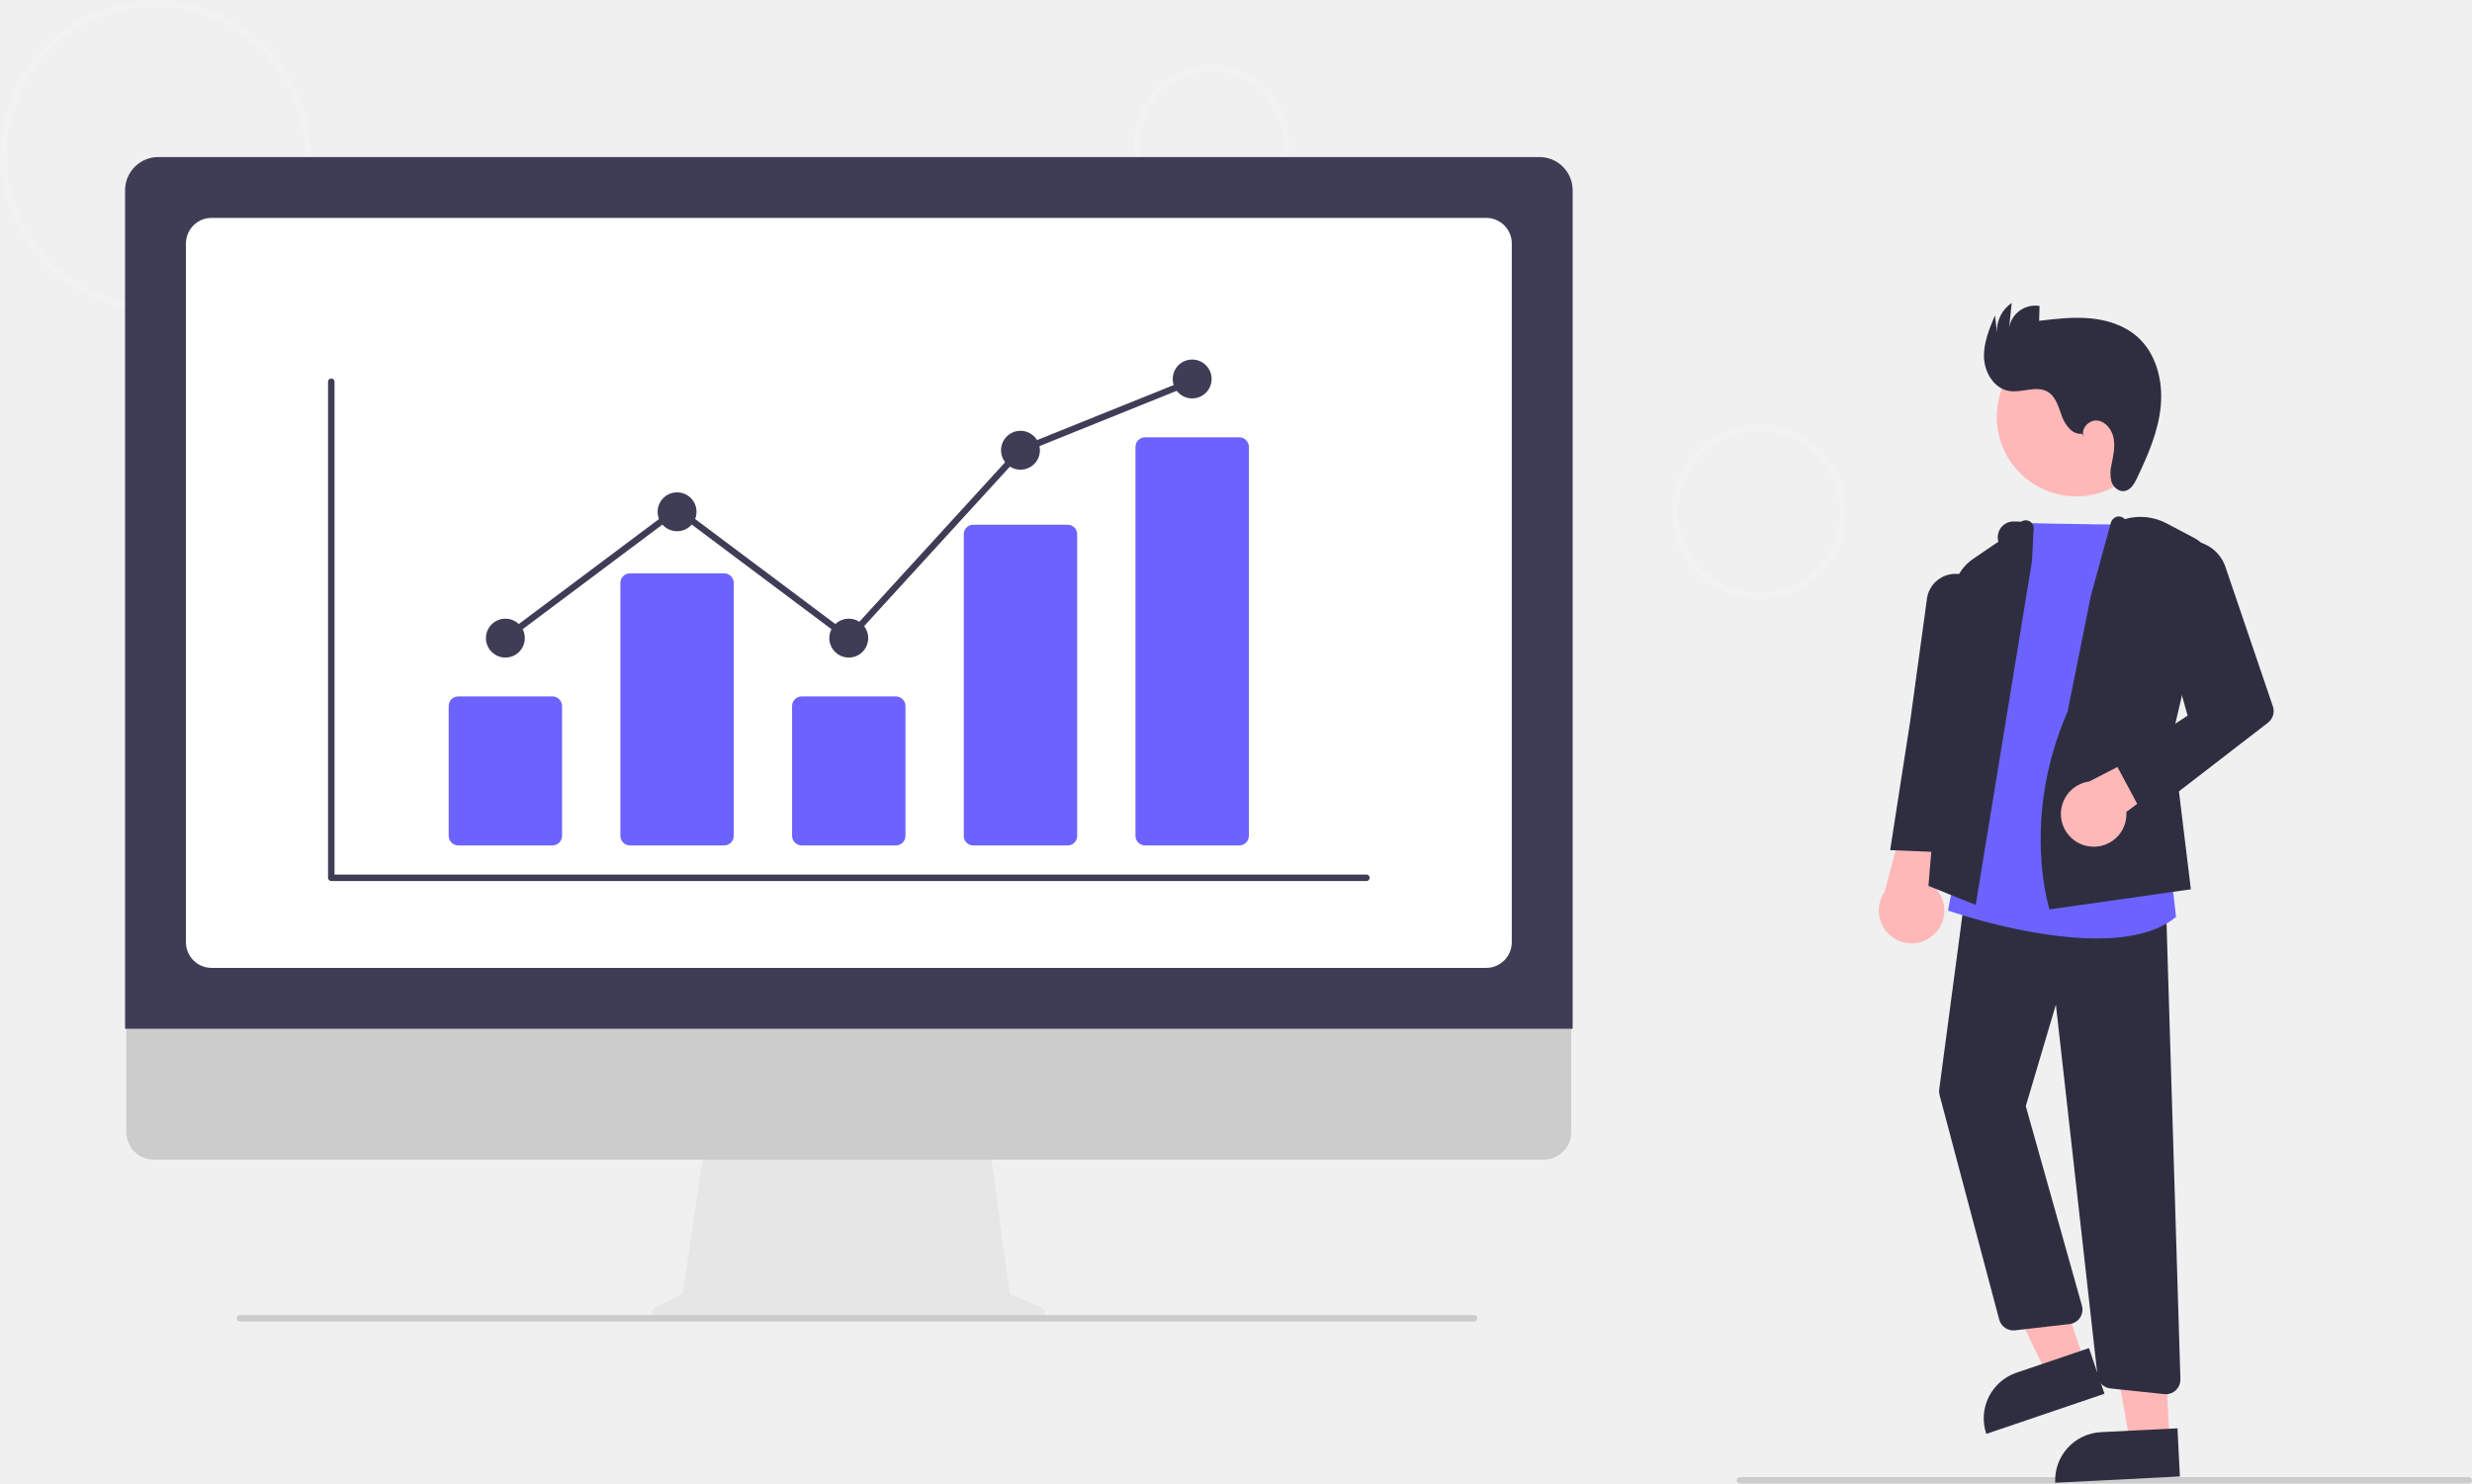
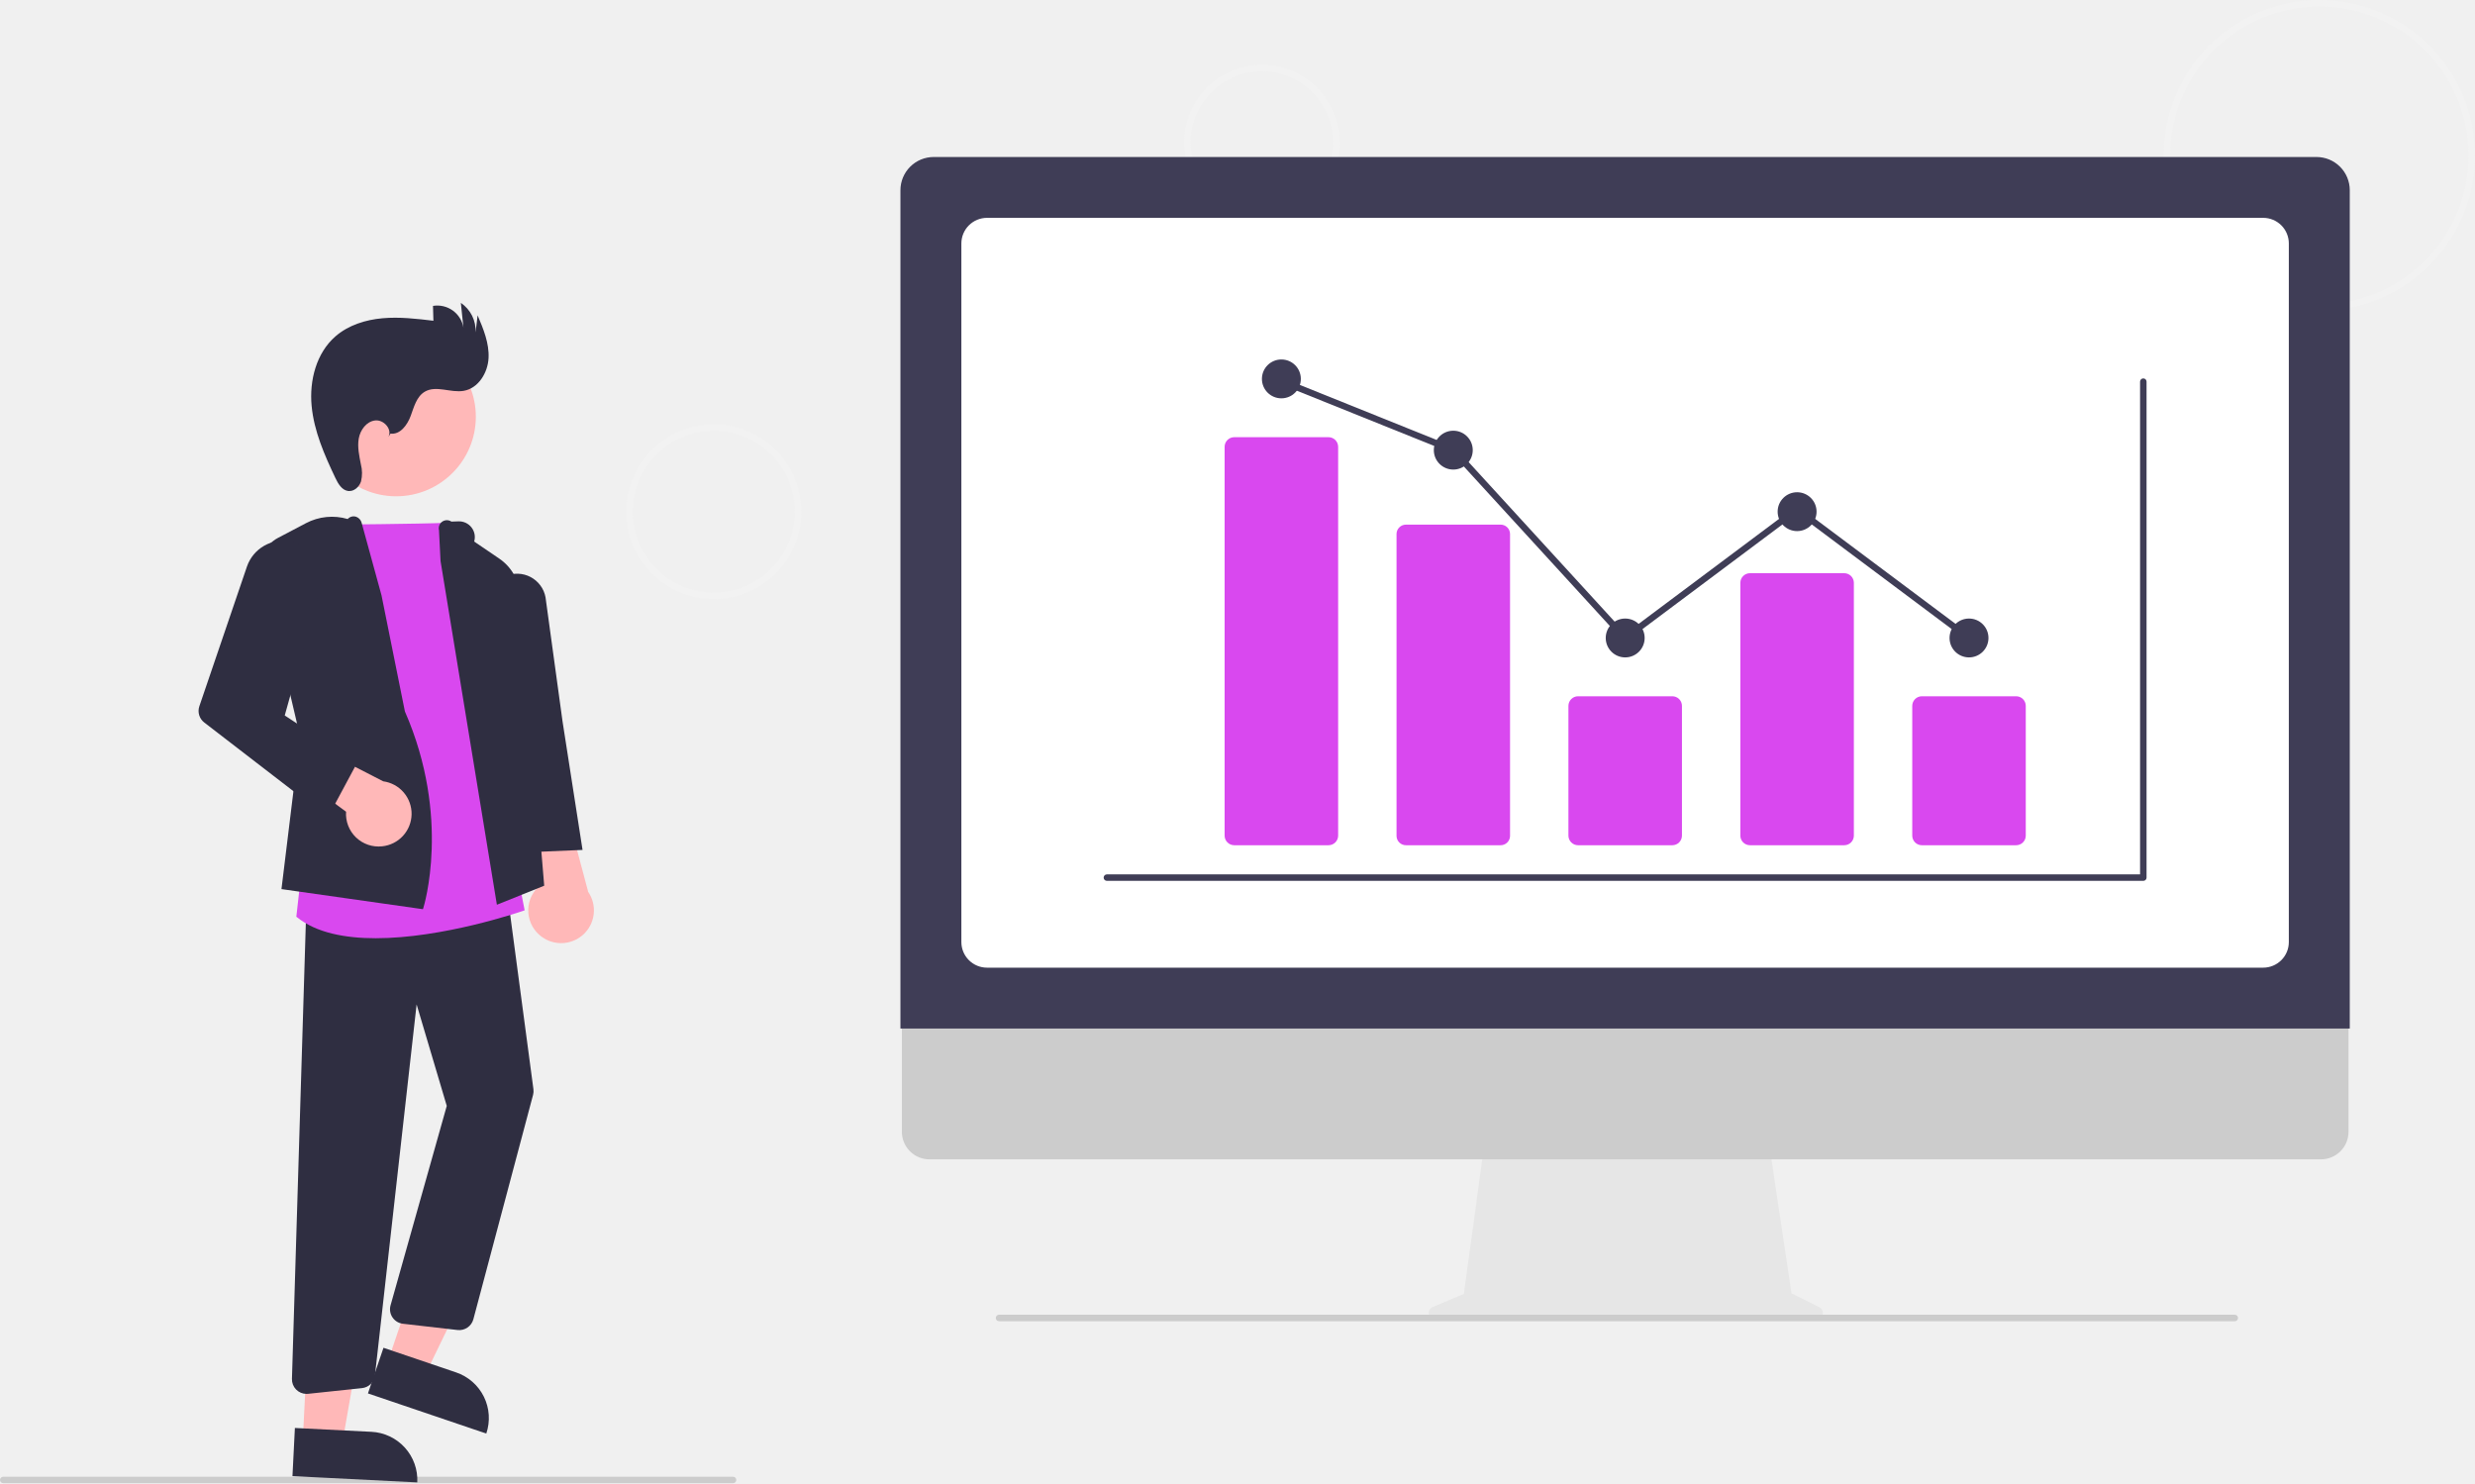
- <svg xmlns="http://www.w3.org/2000/svg" data-name="Layer 1" width="763.057" height="458" viewBox="0 0 763.057 458">
-   <path d="M266.472,317a48,48,0,1,1,48-48A48.054,48.054,0,0,1,266.472,317Zm0-94a46,46,0,1,0,46,46A46.052,46.052,0,0,0,266.472,223Z" transform="translate(-218.4715 -221)" fill="#f2f2f2" />
-   <path d="M592.472,289a24,24,0,1,1,24-24A24.027,24.027,0,0,1,592.472,289Zm0-46a22,22,0,1,0,22,22A22.025,22.025,0,0,0,592.472,243Z" transform="translate(-218.4715 -221)" fill="#f2f2f2" />
-   <path d="M761.472,406a27,27,0,1,1,27-27A27.031,27.031,0,0,1,761.472,406Zm0-52a25,25,0,1,0,25,25A25.028,25.028,0,0,0,761.472,354Z" transform="translate(-218.4715 -221)" fill="#f2f2f2" />
-   <path d="M980.528,679h-225a1,1,0,0,1,0-2h225a1,1,0,0,1,0,2Z" transform="translate(-218.4715 -221)" fill="#ccc" />
-   <circle cx="640.917" cy="128.686" r="24.561" fill="#ffb8b8" />
-   <polygon points="643.465 420.343 631.857 424.285 611.124 381.386 628.257 375.567 643.465 420.343" fill="#ffb8b8" />
-   <path d="M843.072,642.981h23.644a0,0,0,0,1,0,0v14.887a0,0,0,0,1,0,0H828.185a0,0,0,0,1,0,0v0A14.887,14.887,0,0,1,843.072,642.981Z" transform="translate(-382.6317 86.1046) rotate(-18.76035)" fill="#2f2e41" />
-   <polygon points="669.694 444.575 657.45 445.19 649.249 398.255 667.321 397.346 669.694 444.575" fill="#ffb8b8" />
-   <path d="M867.368,662.902h23.644a0,0,0,0,1,0,0v14.887a0,0,0,0,1,0,0H852.481a0,0,0,0,1,0,0v0A14.887,14.887,0,0,1,867.368,662.902Z" transform="translate(-251.0201 -176.3984) rotate(-2.87712)" fill="#2f2e41" />
-   <path d="M815.3,509.63a10.056,10.056,0,0,0-.468-15.412l11.674-33.774-17.992,4.598L800.188,496.409a10.11,10.11,0,0,0,15.113,13.221Z" transform="translate(-218.4715 -221)" fill="#ffb8b8" />
-   <path d="M887.021,651.424a4.544,4.544,0,0,1-.474-.025l-16.621-1.76a4.472,4.472,0,0,1-3.998-3.974L853.084,531.155l-9.294,31.335,17.329,61.583a4.5,4.5,0,0,1-3.818,5.689l-16.848,1.937a4.523,4.523,0,0,1-4.863-3.315l-18.409-69.303a4.482,4.482,0,0,1-.111-1.748l8.274-62.199,61.714,4.949,4.462,146.703a4.5,4.5,0,0,1-4.498,4.638Z" transform="translate(-218.4715 -221)" fill="#2f2e41" />
-   <path d="M865.688,510.719c-20.676,0-44.084-7.989-45.502-8.479l-.41-.142L843.101,382.413l.429.018c9.244.375,34.469.567,34.723.569l.453.003,9.723,105.619,1.738,15.449-.213.172C884.006,509.052,875.132,510.719,865.688,510.719Z" transform="translate(-218.4715 -221)" fill="#6c63ff" />
-   <path d="M828.336,500.375,813.747,494.499l7.436-89.944a14.856,14.856,0,0,1,6.474-11.104l7.677-5.225v0a4.868,4.868,0,0,1,4.827-6.24l2.199.071a2.5,2.5,0,0,1,3.827,2.661l-.483,9.529Z" transform="translate(-218.4715 -221)" fill="#2f2e41" />
-   <path d="M820.974,484.251l-19.049-.802,6.171-39.692,5.113-37.349a8.924,8.924,0,0,1,11.578-7.846h0a8.917,8.917,0,0,1,6.174,9.647l-5.18,40.467Z" transform="translate(-218.4715 -221)" fill="#2f2e41" />
-   <path d="M851.136,501.751l-.129-.401c-.088-.274-8.673-27.812,5.691-60.672l7.203-35.826,6.156-22.495a2.689,2.689,0,0,1,1.631-1.773,2.477,2.477,0,0,1,2.649.68l0,0a17.198,17.198,0,0,1,12.86,1.286l8.645,4.554a9.815,9.815,0,0,1,4.982,10.923l-11.815,50.423,5.744,47.097Z" transform="translate(-218.4715 -221)" fill="#2f2e41" />
-   <path d="M863.716,482.338a10.056,10.056,0,0,0,11.118-10.684l26.756-19.821-9.353-4.434-28.851,14.862a10.11,10.11,0,0,0,.33,20.077Z" transform="translate(-218.4715 -221)" fill="#ffb8b8" />
-   <path d="M880.491,473.465l-9.037-16.869,22.287-14.668-10.876-39.01A11.795,11.795,0,0,1,891.895,388.187h0a11.827,11.827,0,0,1,13.5,7.764l14.675,43.135a4.499,4.499,0,0,1-1.512,5.013Z" transform="translate(-218.4715 -221)" fill="#2f2e41" />
-   <path d="M861.127,354.895c-2.944.383-5.165-2.629-6.195-5.414s-1.815-6.027-4.375-7.531c-3.497-2.055-7.972.417-11.971-.261-4.516-.766-7.453-5.552-7.683-10.127s1.591-8.975,3.377-13.194l.624,5.242a10.396,10.396,0,0,1,4.543-9.087l-.804,7.692a8.164,8.164,0,0,1,9.392-6.756l-.127,4.583c5.216-.62,10.479-1.241,15.711-.769s10.5,2.128,14.466,5.574c5.932,5.154,8.098,13.641,7.371,21.465s-3.957,15.175-7.323,22.275c-.847,1.787-2.018,3.802-3.982,4.03-1.765.204-3.379-1.271-3.928-2.96a10.73,10.73,0,0,1,.048-5.271c.496-2.637,1.122-5.333.655-7.976s-2.368-5.254-5.032-5.578-5.39,2.721-4.109,5.079Z" transform="translate(-218.4715 -221)" fill="#2f2e41" />
-   <path d="M539.781,624.577l-9.561-4.026-6.559-47.928H436.322l-7.109,47.732-8.554,4.277a2.031,2.031,0,0,0,.908,3.848H538.994A2.031,2.031,0,0,0,539.781,624.577Z" transform="translate(-218.4715 -221)" fill="#e6e6e6" />
-   <path d="M694.991,579h-429.038a8.5,8.5,0,0,1-8.481-8.5V510h446v60.5A8.5,8.5,0,0,1,694.991,579Z" transform="translate(-218.4715 -221)" fill="#ccc" />
-   <path d="M703.92,538.594H257.08V279.727a10.258,10.258,0,0,1,10.247-10.247H693.673A10.259,10.259,0,0,1,703.92,279.727Z" transform="translate(-218.4715 -221)" fill="#3f3d56" />
-   <path d="M677.232,519.805H283.768a7.908,7.908,0,0,1-7.9-7.899V296.168a7.909,7.909,0,0,1,7.9-7.9H677.232a7.909,7.909,0,0,1,7.9,7.9v215.737A7.908,7.908,0,0,1,677.232,519.805Z" transform="translate(-218.4715 -221)" fill="#fff" />
-   <path d="M673.528,628.98h-381a1,1,0,0,1,0-2h381a1,1,0,0,1,0,2Z" transform="translate(-218.4715 -221)" fill="#ccc" />
-   <path d="M640.268,493H320.732a1,1,0,0,1-1-1V338.847a1,1,0,0,1,2,0V491h318.535a1,1,0,0,1,0,2Z" transform="translate(-218.4715 -221)" fill="#3f3d56" />
-   <path d="M389.003,482H359.94a2.972,2.972,0,0,1-2.969-2.968V438.968A2.972,2.972,0,0,1,359.94,436h29.063a2.972,2.972,0,0,1,2.969,2.968v40.063A2.972,2.972,0,0,1,389.003,482Z" transform="translate(-218.4715 -221)" fill="#6c63ff" />
-   <path d="M442.003,482H412.94a2.972,2.972,0,0,1-2.969-2.968V400.968A2.972,2.972,0,0,1,412.94,398h29.063a2.972,2.972,0,0,1,2.969,2.968v78.063A2.972,2.972,0,0,1,442.003,482Z" transform="translate(-218.4715 -221)" fill="#6c63ff" />
-   <path d="M495.003,482H465.94a2.972,2.972,0,0,1-2.969-2.968V438.968A2.972,2.972,0,0,1,465.94,436h29.063a2.972,2.972,0,0,1,2.969,2.968v40.063A2.972,2.972,0,0,1,495.003,482Z" transform="translate(-218.4715 -221)" fill="#6c63ff" />
-   <path d="M548.003,482H518.94a2.907,2.907,0,0,1-2.969-2.834V385.834A2.907,2.907,0,0,1,518.94,383h29.063a2.907,2.907,0,0,1,2.969,2.834v93.332A2.907,2.907,0,0,1,548.003,482Z" transform="translate(-218.4715 -221)" fill="#6c63ff" />
-   <path d="M601.003,482H571.94a2.972,2.972,0,0,1-2.969-2.968V358.968A2.972,2.972,0,0,1,571.94,356h29.063a2.972,2.972,0,0,1,2.969,2.968V479.032A2.972,2.972,0,0,1,601.003,482Z" transform="translate(-218.4715 -221)" fill="#6c63ff" />
-   <circle cx="156" cy="197" r="6" fill="#3f3d56" />
-   <circle cx="209" cy="158" r="6" fill="#3f3d56" />
-   <circle cx="262" cy="197" r="6" fill="#3f3d56" />
-   <circle cx="315" cy="139" r="6" fill="#3f3d56" />
-   <circle cx="368" cy="117" r="6" fill="#3f3d56" />
-   <polygon points="262.126 198.344 209 158.552 156.6 197.8 155.4 196.2 209 156.053 261.874 195.656 314.415 138.158 314.626 138.072 367.626 116.718 368.374 118.573 315.585 139.842 262.126 198.344" fill="#3f3d56" />
+ <svg xmlns="http://www.w3.org/2000/svg" width="554" height="332" viewBox="0 0 554 332" fill="none">
+   <g clip-path="url(#clip0_50_2)">
+     <path d="M519.151 69.59C526.043 69.59 532.781 67.549 538.512 63.726C544.243 59.902 548.71 54.468 551.347 48.11C553.985 41.752 554.675 34.756 553.33 28.007C551.986 21.257 548.667 15.057 543.793 10.191C538.919 5.325 532.71 2.011 525.949 0.669C519.189 -0.674 512.182 0.015 505.814 2.649C499.447 5.282 494.004 9.742 490.175 15.464C486.345 21.186 484.301 27.913 484.301 34.795C484.312 44.02 487.987 52.864 494.52 59.387C501.053 65.91 509.911 69.579 519.151 69.59ZM519.151 1.45C525.756 1.45 532.213 3.405 537.705 7.069C543.197 10.733 547.478 15.941 550.006 22.034C552.534 28.127 553.195 34.832 551.906 41.3C550.618 47.768 547.437 53.71 542.766 58.373C538.095 63.037 532.145 66.212 525.666 67.499C519.188 68.786 512.473 68.125 506.37 65.602C500.268 63.078 495.052 58.804 491.382 53.32C487.712 47.837 485.753 41.39 485.753 34.795C485.764 25.954 489.285 17.479 495.546 11.227C501.807 4.976 510.296 1.46 519.151 1.45Z" fill="#F2F2F2" />
+     <path d="M282.466 49.293C285.912 49.293 289.281 48.272 292.147 46.361C295.012 44.449 297.245 41.732 298.564 38.553C299.883 35.374 300.228 31.876 299.556 28.501C298.883 25.126 297.224 22.026 294.787 19.593C292.35 17.16 289.245 15.503 285.865 14.832C282.485 14.161 278.982 14.505 275.798 15.822C272.614 17.139 269.892 19.369 267.978 22.23C266.063 25.091 265.041 28.454 265.041 31.895C265.046 36.508 266.884 40.93 270.151 44.191C273.417 47.453 277.846 49.287 282.466 49.293ZM282.466 15.948C285.625 15.948 288.713 16.883 291.34 18.635C293.966 20.388 296.014 22.878 297.223 25.792C298.432 28.706 298.748 31.913 298.132 35.006C297.515 38.1 295.994 40.941 293.76 43.172C291.526 45.402 288.68 46.921 285.582 47.536C282.484 48.152 279.272 47.836 276.353 46.629C273.435 45.422 270.94 43.378 269.185 40.755C267.43 38.133 266.493 35.049 266.493 31.895C266.498 27.667 268.182 23.613 271.177 20.624C274.171 17.634 278.231 15.952 282.466 15.948Z" fill="#F2F2F2" />
+     <path d="M159.767 134.105C163.644 134.105 167.434 132.957 170.658 130.806C173.882 128.656 176.394 125.599 177.878 122.023C179.362 118.446 179.75 114.511 178.993 110.714C178.237 106.918 176.37 103.43 173.629 100.693C170.887 97.956 167.394 96.092 163.592 95.337C159.789 94.582 155.848 94.969 152.266 96.451C148.684 97.932 145.622 100.44 143.468 103.659C141.314 106.878 140.165 110.662 140.165 114.533C140.17 119.722 142.238 124.697 145.913 128.366C149.588 132.035 154.57 134.099 159.767 134.105ZM159.767 96.41C163.357 96.41 166.866 97.473 169.851 99.465C172.836 101.456 175.163 104.286 176.536 107.598C177.91 110.909 178.27 114.553 177.569 118.068C176.869 121.584 175.14 124.813 172.602 127.347C170.063 129.882 166.829 131.608 163.308 132.307C159.787 133.006 156.138 132.647 152.821 131.276C149.505 129.904 146.67 127.581 144.676 124.601C142.681 121.621 141.617 118.117 141.617 114.533C141.622 109.728 143.536 105.122 146.939 101.724C150.342 98.327 154.955 96.416 159.767 96.41Z" fill="#F2F2F2" />
+     <path d="M0.726 332H164.082C164.275 332 164.459 331.924 164.596 331.788C164.732 331.652 164.808 331.467 164.808 331.275C164.808 331.083 164.732 330.898 164.596 330.762C164.459 330.627 164.275 330.55 164.082 330.55H0.726C0.534 330.55 0.349 330.627 0.213 330.762C0.077 330.898 9.15527e-05 331.083 9.15527e-05 331.275C9.15527e-05 331.467 0.077 331.652 0.213 331.788C0.349 331.924 0.534 332 0.726 332Z" fill="#CCCCCC" />
+     <path d="M88.677 111.087C78.829 111.087 70.845 103.116 70.845 93.283C70.845 83.45 78.829 75.479 88.677 75.479C98.525 75.479 106.509 83.45 106.509 93.283C106.509 103.116 98.525 111.087 88.677 111.087Z" fill="#FFB8B8" />
+     <path d="M86.827 304.703L95.255 307.56L110.307 276.463L97.868 272.245L86.827 304.703Z" fill="#FFB8B8" />
+     <path d="M102.093 307.198L85.839 301.686L82.362 311.904L108.851 320.887C109.307 319.545 109.494 318.126 109.402 316.712C109.309 315.298 108.939 313.916 108.311 312.645C107.684 311.374 106.811 310.238 105.744 309.304C104.677 308.369 103.437 307.654 102.093 307.198Z" fill="#2F2E41" />
+     <path d="M67.784 322.268L76.673 322.714L82.628 288.691L69.507 288.032L67.784 322.268Z" fill="#FFB8B8" />
+     <path d="M83.151 320.497L66.007 319.637L65.464 330.414L93.403 331.816C93.474 330.401 93.266 328.985 92.789 327.651C92.312 326.316 91.577 325.088 90.625 324.037C89.673 322.986 88.523 322.132 87.241 321.525C85.958 320.917 84.569 320.568 83.151 320.497Z" fill="#2F2E41" />
+     <path d="M120.686 209.225C119.889 208.517 119.257 207.642 118.835 206.663C118.413 205.684 118.211 204.625 118.243 203.56C118.276 202.495 118.542 201.45 119.022 200.498C119.503 199.547 120.187 198.712 121.026 198.053L112.55 173.57L125.612 176.903L131.658 199.641C132.674 201.122 133.11 202.922 132.885 204.702C132.66 206.482 131.788 208.118 130.436 209.299C129.083 210.481 127.344 211.125 125.547 211.112C123.75 211.098 122.02 210.427 120.686 209.225Z" fill="#FFB8B8" />
+     <path d="M68.615 312.01C68.73 312.01 68.845 312.004 68.959 311.992L81.026 310.716C81.767 310.642 82.46 310.315 82.989 309.79C83.517 309.266 83.849 308.576 83.929 307.836L93.254 224.829L100.002 247.543L87.421 292.184C87.293 292.639 87.265 293.116 87.34 293.582C87.415 294.049 87.59 294.493 87.853 294.885C88.117 295.278 88.463 295.608 88.867 295.854C89.27 296.099 89.723 296.254 90.193 296.308L102.425 297.712C103.204 297.798 103.988 297.603 104.635 297.162C105.283 296.722 105.751 296.064 105.956 295.309L119.321 245.072C119.431 244.659 119.459 244.228 119.402 243.805L113.395 198.718L68.589 202.305L65.349 308.649C65.336 309.085 65.41 309.52 65.568 309.927C65.726 310.334 65.965 310.706 66.269 311.019C66.574 311.333 66.939 311.582 67.341 311.752C67.744 311.923 68.177 312.01 68.615 312.01Z" fill="#2F2E41" />
+     <path d="M84.103 210.014C99.114 210.014 116.11 204.223 117.139 203.868L117.436 203.765L100.502 117.007L100.19 117.02C93.479 117.291 75.165 117.431 74.981 117.432L74.652 117.435L67.593 193.997L66.331 205.195L66.486 205.32C70.804 208.806 77.246 210.014 84.103 210.014Z" fill="#D948EF" />
+     <path d="M111.222 202.517L121.814 198.257L116.416 133.057C116.286 131.45 115.796 129.892 114.982 128.499C114.169 127.106 113.052 125.913 111.715 125.009L106.141 121.221C106.299 120.686 106.327 120.121 106.224 119.572C106.12 119.024 105.888 118.508 105.546 118.066C105.204 117.625 104.762 117.271 104.256 117.033C103.75 116.795 103.195 116.68 102.637 116.698L101.04 116.75C100.737 116.545 100.379 116.437 100.013 116.44C99.647 116.443 99.29 116.556 98.99 116.764C98.689 116.973 98.459 117.267 98.329 117.609C98.199 117.95 98.176 118.323 98.262 118.678L98.612 125.586L111.222 202.517Z" fill="#2F2E41" />
+     <path d="M116.567 190.828L130.397 190.247L125.917 161.474L122.204 134.4C122.131 133.428 121.839 132.485 121.35 131.641C120.86 130.798 120.186 130.076 119.378 129.529C118.57 128.982 117.648 128.624 116.682 128.483C115.716 128.342 114.73 128.42 113.799 128.713C112.348 129.168 111.104 130.117 110.284 131.396C109.464 132.675 109.122 134.2 109.316 135.706L113.076 165.04L116.567 190.828Z" fill="#2F2E41" />
+     <path d="M94.668 203.514L94.762 203.223C94.826 203.024 101.059 183.063 90.63 159.243L85.401 133.273L80.931 116.967C80.848 116.675 80.697 116.407 80.491 116.184C80.286 115.961 80.031 115.789 79.747 115.682C79.413 115.566 79.053 115.552 78.711 115.639C78.369 115.727 78.061 115.913 77.824 116.175C74.709 115.262 71.36 115.596 68.488 117.107L62.211 120.408C60.816 121.142 59.704 122.318 59.049 123.75C58.395 125.183 58.235 126.793 58.595 128.326L67.173 164.877L63.003 199.017L94.668 203.514Z" fill="#2F2E41" />
+     <path d="M85.535 189.441C84.474 189.556 83.4 189.438 82.39 189.094C81.38 188.75 80.457 188.189 79.688 187.45C78.918 186.712 78.32 185.814 77.936 184.82C77.551 183.826 77.39 182.76 77.463 181.696L58.037 167.329L64.828 164.114L85.774 174.888C87.555 175.128 89.186 176.013 90.357 177.374C91.528 178.734 92.158 180.477 92.129 182.271C92.099 184.065 91.412 185.785 90.196 187.107C88.981 188.429 87.322 189.259 85.535 189.441Z" fill="#FFB8B8" />
+     <path d="M73.356 183.01L79.917 170.782L63.736 160.149L71.632 131.871C71.948 130.739 72.028 129.554 71.865 128.39C71.701 127.226 71.3 126.108 70.685 125.106C70.069 124.103 69.254 123.239 68.289 122.565C67.324 121.892 66.23 121.425 65.076 121.192C63.037 120.787 60.919 121.133 59.117 122.168C57.314 123.204 55.949 124.857 55.275 126.821L44.621 158.089C44.401 158.733 44.389 159.43 44.586 160.082C44.782 160.733 45.178 161.307 45.718 161.723L73.356 183.01Z" fill="#2F2E41" />
+     <path d="M87.415 97.059C89.553 97.337 91.165 95.153 91.913 93.135C92.661 91.116 93.231 88.766 95.089 87.676C97.628 86.186 100.877 87.978 103.781 87.486C107.06 86.931 109.192 83.462 109.359 80.145C109.526 76.829 108.204 73.639 106.907 70.581L106.454 74.381C106.515 73.093 106.243 71.811 105.666 70.658C105.088 69.505 104.224 68.519 103.156 67.794L103.739 73.371C103.615 72.601 103.34 71.864 102.93 71.201C102.52 70.538 101.982 69.963 101.349 69.508C100.715 69.053 99.998 68.727 99.238 68.55C98.478 68.372 97.69 68.346 96.92 68.473L97.012 71.796C93.225 71.346 89.404 70.896 85.606 71.239C81.807 71.581 77.982 72.781 75.103 75.279C70.797 79.015 69.224 85.167 69.752 90.839C70.28 96.51 72.625 101.839 75.069 106.986C75.684 108.281 76.534 109.742 77.96 109.907C79.242 110.055 80.414 108.986 80.812 107.761C81.119 106.505 81.107 105.191 80.778 103.94C80.417 102.029 79.963 100.075 80.302 98.159C80.641 96.243 82.021 94.35 83.955 94.115C85.889 93.881 87.868 96.088 86.938 97.797L87.415 97.059Z" fill="#2F2E41" />
+     <path d="M320.72 292.549L327.662 289.631L332.423 254.889H395.835L400.996 289.489L407.206 292.589C407.503 292.738 407.741 292.982 407.882 293.282C408.023 293.583 408.058 293.922 407.982 294.245C407.905 294.567 407.722 294.855 407.462 295.061C407.201 295.267 406.879 295.379 406.546 295.379H321.292C320.952 295.379 320.622 295.261 320.358 295.046C320.095 294.831 319.914 294.531 319.847 294.198C319.779 293.865 319.83 293.518 319.989 293.218C320.148 292.917 320.406 292.681 320.72 292.549Z" fill="#E6E6E6" />
+     <path d="M208.034 259.511H519.527C521.162 259.507 522.728 258.856 523.882 257.701C525.037 256.546 525.685 254.981 525.685 253.349V209.493H201.877V253.349C201.877 254.981 202.525 256.546 203.68 257.701C204.834 258.856 206.4 259.507 208.034 259.511Z" fill="#CCCCCC" />
+     <path d="M201.551 230.221H525.969V42.571C525.967 40.601 525.182 38.714 523.788 37.321C522.393 35.928 520.502 35.145 518.53 35.143H208.991C207.019 35.145 205.128 35.928 203.733 37.321C202.338 38.714 201.554 40.601 201.551 42.571V230.221Z" fill="#3F3D56" />
+     <path d="M220.928 216.601H506.593C508.114 216.6 509.571 215.996 510.647 214.922C511.722 213.849 512.327 212.393 512.328 210.875V54.489C512.327 52.971 511.722 51.515 510.647 50.442C509.572 49.368 508.114 48.764 506.593 48.762H220.928C219.407 48.764 217.949 49.368 216.874 50.442C215.799 51.515 215.194 52.971 215.192 54.489V210.875C215.194 212.393 215.799 213.849 216.874 214.922C217.949 215.996 219.407 216.6 220.928 216.601Z" fill="white" />
+     <path d="M223.616 295.741H500.233C500.425 295.741 500.61 295.665 500.746 295.529C500.882 295.393 500.959 295.209 500.959 295.016C500.959 294.824 500.882 294.64 500.746 294.504C500.61 294.368 500.425 294.291 500.233 294.291H223.616C223.424 294.291 223.239 294.368 223.103 294.504C222.967 294.64 222.89 294.824 222.89 295.016C222.89 295.209 222.967 295.393 223.103 295.529C223.239 295.665 223.424 295.741 223.616 295.741Z" fill="#CCCCCC" />
+     <path d="M247.765 197.17H479.756C479.949 197.17 480.133 197.094 480.269 196.958C480.406 196.822 480.482 196.638 480.482 196.445V85.426C480.482 85.234 480.406 85.049 480.269 84.913C480.133 84.777 479.949 84.701 479.756 84.701C479.563 84.701 479.379 84.777 479.243 84.913C479.106 85.049 479.03 85.234 479.03 85.426V195.72H247.765C247.572 195.72 247.387 195.797 247.251 195.933C247.115 196.069 247.039 196.253 247.039 196.445C247.039 196.638 247.115 196.822 247.251 196.958C247.387 197.094 247.572 197.17 247.765 197.17Z" fill="#3F3D56" />
+     <path d="M430.19 189.197H451.29C451.861 189.196 452.409 188.969 452.813 188.566C453.217 188.162 453.445 187.615 453.445 187.045V158.003C453.445 157.433 453.217 156.886 452.813 156.482C452.409 156.079 451.861 155.852 451.29 155.852H430.19C429.618 155.852 429.07 156.079 428.666 156.482C428.262 156.886 428.035 157.433 428.034 158.003V187.045C428.035 187.615 428.262 188.162 428.666 188.566C429.07 188.969 429.618 189.196 430.19 189.197Z" fill="#D948EF" />
+     <path d="M391.71 189.196H412.811C413.382 189.196 413.93 188.969 414.334 188.566C414.738 188.162 414.965 187.615 414.966 187.045V130.457C414.965 129.887 414.738 129.34 414.334 128.937C413.93 128.533 413.382 128.306 412.811 128.306H391.71C391.139 128.306 390.591 128.533 390.187 128.937C389.783 129.34 389.556 129.887 389.555 130.457V187.045C389.556 187.615 389.783 188.162 390.187 188.566C390.591 188.969 391.139 189.196 391.71 189.196Z" fill="#D948EF" />
+     <path d="M353.231 189.197H374.331C374.903 189.196 375.45 188.969 375.854 188.566C376.258 188.162 376.486 187.615 376.486 187.045V158.003C376.486 157.433 376.258 156.886 375.854 156.482C375.45 156.079 374.903 155.852 374.331 155.852H353.231C352.659 155.852 352.112 156.079 351.707 156.482C351.303 156.886 351.076 157.433 351.075 158.003V187.045C351.076 187.615 351.303 188.162 351.707 188.566C352.112 188.969 352.659 189.196 353.231 189.197Z" fill="#D948EF" />
+     <path d="M314.751 189.197H335.852C336.41 189.209 336.95 188.999 337.354 188.614C337.758 188.229 337.993 187.7 338.007 187.142V119.487C337.993 118.929 337.758 118.4 337.354 118.015C336.95 117.63 336.41 117.42 335.852 117.432H314.751C314.193 117.42 313.652 117.63 313.249 118.015C312.845 118.4 312.61 118.929 312.596 119.487V187.142C312.61 187.7 312.845 188.229 313.249 188.614C313.652 188.999 314.193 189.209 314.751 189.197Z" fill="#D948EF" />
+     <path d="M276.272 189.196H297.372C297.944 189.196 298.491 188.969 298.896 188.566C299.3 188.162 299.527 187.615 299.528 187.045V100.012C299.527 99.441 299.3 98.894 298.896 98.491C298.491 98.088 297.944 97.861 297.372 97.86H276.272C275.7 97.861 275.153 98.088 274.749 98.491C274.345 98.894 274.117 99.441 274.117 100.012V187.045C274.117 187.615 274.345 188.162 274.749 188.566C275.153 188.969 275.7 189.196 276.272 189.196Z" fill="#D948EF" />
+     <path d="M440.74 147.153C438.334 147.153 436.384 145.206 436.384 142.803C436.384 140.401 438.334 138.454 440.74 138.454C443.146 138.454 445.096 140.401 445.096 142.803C445.096 145.206 443.146 147.153 440.74 147.153Z" fill="#3F3D56" />
+     <path d="M402.26 118.882C399.855 118.882 397.904 116.935 397.904 114.533C397.904 112.131 399.855 110.183 402.26 110.183C404.666 110.183 406.617 112.131 406.617 114.533C406.617 116.935 404.666 118.882 402.26 118.882Z" fill="#3F3D56" />
+     <path d="M363.781 147.153C361.375 147.153 359.425 145.206 359.425 142.803C359.425 140.401 361.375 138.454 363.781 138.454C366.187 138.454 368.137 140.401 368.137 142.803C368.137 145.206 366.187 147.153 363.781 147.153Z" fill="#3F3D56" />
+     <path d="M325.301 105.109C322.896 105.109 320.945 103.162 320.945 100.76C320.945 98.358 322.896 96.41 325.301 96.41C327.707 96.41 329.658 98.358 329.658 100.76C329.658 103.162 327.707 105.109 325.301 105.109Z" fill="#3F3D56" />
+     <path d="M286.822 89.162C284.416 89.162 282.466 87.214 282.466 84.812C282.466 82.41 284.416 80.463 286.822 80.463C289.228 80.463 291.178 82.41 291.178 84.812C291.178 87.214 289.228 89.162 286.822 89.162Z" fill="#3F3D56" />
+     <path d="M363.689 143.778L402.26 114.933L440.304 143.383L441.175 142.224L402.26 113.121L363.872 141.829L325.726 100.149L325.573 100.087L287.094 84.608L286.55 85.953L324.877 101.37L363.689 143.778Z" fill="#3F3D56" />
+   </g>
+   <defs>
+     <clipPath id="clip0_50_2">
+       <rect width="554" height="332" fill="white" transform="matrix(-1 0 0 1 554 0)" />
+     </clipPath>
+   </defs>
</svg>
